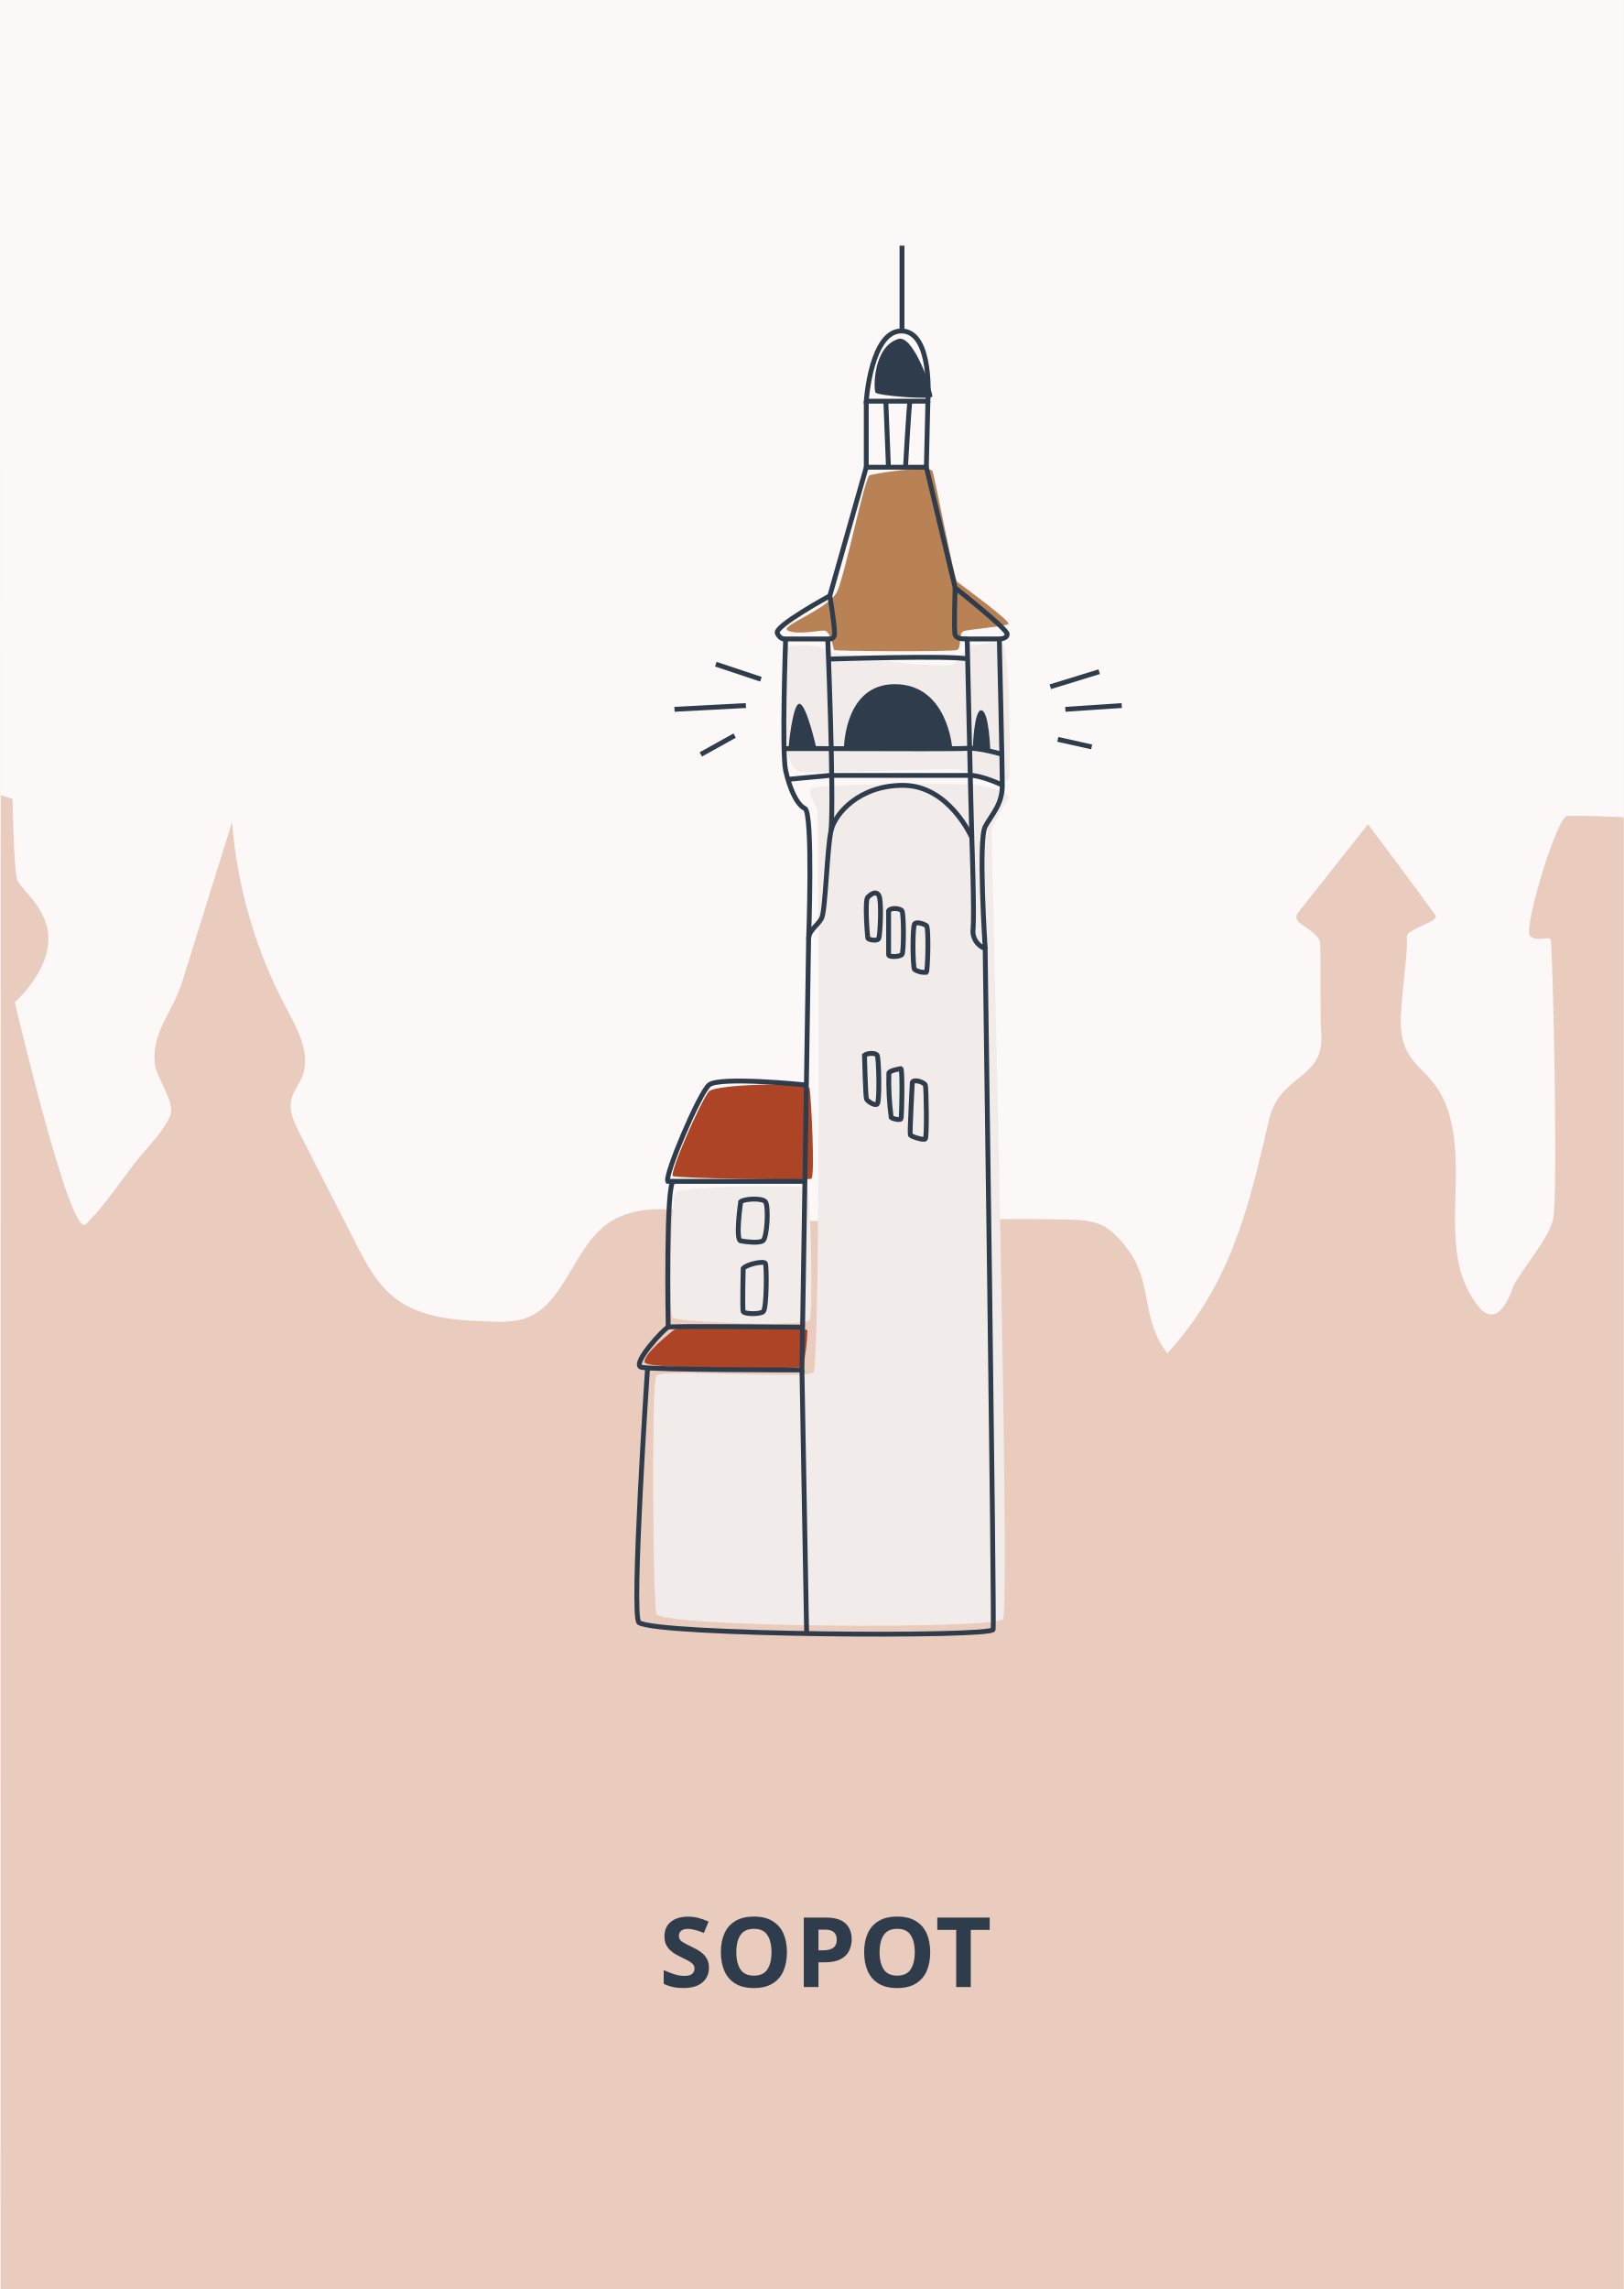
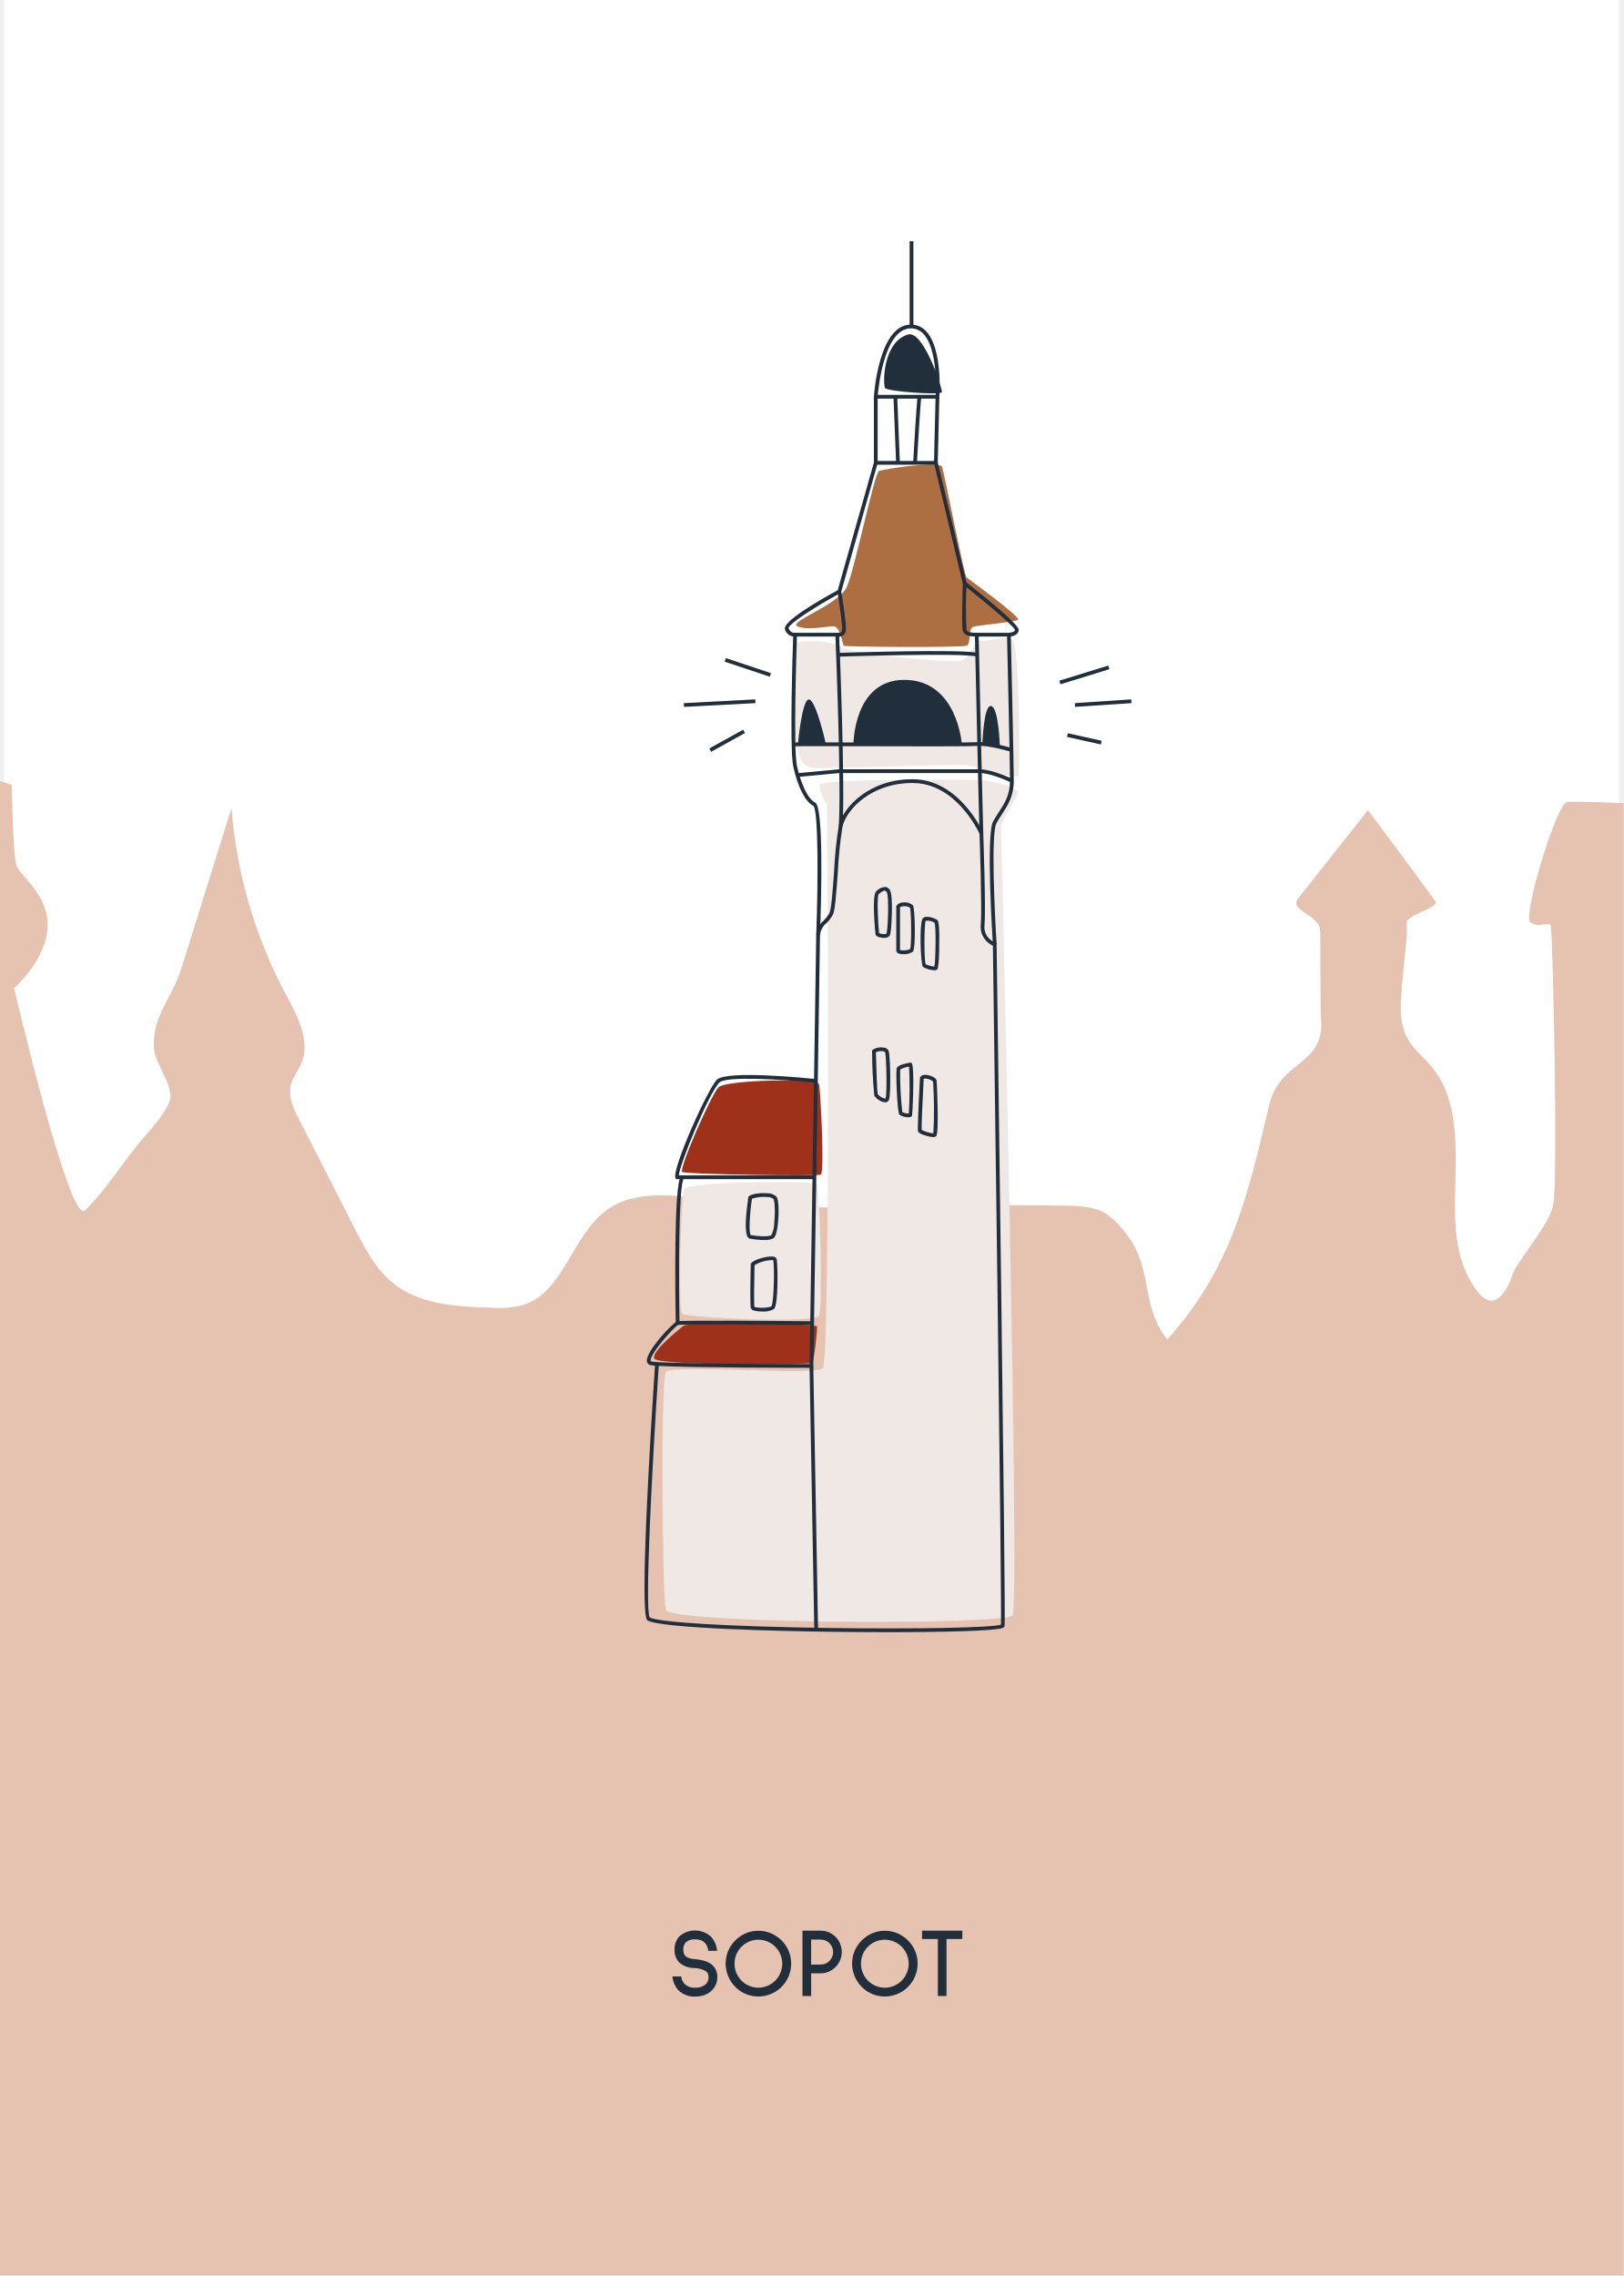
- <svg xmlns="http://www.w3.org/2000/svg" width="300.713" height="423.862" viewBox="0 0 300.713 423.862">
-   <g id="SLIDER" transform="translate(922 -7242.137)">
-     <g id="_14_SOPOT" data-name="14 SOPOT" transform="translate(-922 5977.473)">
-       <g id="Group_131" data-name="Group 131" transform="translate(0 1264.665)">
-         <path id="Path_1053" data-name="Path 1053" d="M300.713,1688.527V1264.665H0l.139,423.862Z" transform="translate(0 -1264.665)" fill="#fcf8f7" />
+ <svg xmlns="http://www.w3.org/2000/svg" width="353.891" height="496" viewBox="0 0 353.891 496">
+   <g id="_14" data-name="14" transform="translate(10580.891 -13859)">
+     <rect id="Rectangle_275" data-name="Rectangle 275" width="352" height="496" transform="translate(-10580 13859)" fill="#fff" />
+     <g id="sopot" transform="translate(-15803.499 13518.161)">
+       <path id="Path_2494" data-name="Path 2494" d="M5576.5,817.995h-353.89V492.317l2.566.811s.252,15.311,1.006,17.574,7.294,6.539,6.791,13.693-7.294,13.048-7.294,13.048,12.074,51.737,15.451,48.429c5.01-4.908,8.564-11.113,13.217-16.361,1.633-1.841,4.554-5.258,5.291-7.606.917-2.923-3.209-8.1-3.449-11.158-.567-7.217,3.809-10.777,5.969-17.687l10.894-34.858a103.482,103.482,0,0,0,11.843,40.567c2.5,4.68,5.443,10.067,3.425,14.973-.694,1.689-1.945,3.151-2.351,4.932-.568,2.5.629,5.022,1.794,7.305l12.108,23.741c2.268,4.447,4.651,9.037,8.568,12.131,5.809,4.587,13.771,5,21.169,5.223a21.489,21.489,0,0,0,6.894-.54c9.045-2.748,10.741-15.343,18.448-20.819,6.116-4.345,14.389-3.2,21.836-2.284,29.122,3.6,49.134.724,78.469,1.416,2.8.065,5.723.2,8.15,1.587a17.385,17.385,0,0,1,4.646,4.519c5.958,7.462,2.993,15.583,8.95,23.045,13.737-15.138,17.55-30.983,22.163-50.9,2.372-10.243,12.3-8.606,11.364-19.079-.207-2.314-.078-16.587-.191-19.118-.16-3.6-6.986-4.266-4.753-7.088q7.578-9.578,15.153-19.159,7.457,9.841,14.7,19.84c1.019,1.407-6.376,2.967-6.227,4.7.241,2.807-.658,8.235-1.246,16.23-1.027,13.972,7.828,10.522,10.921,24.186s-2.786,28.8,5.721,39.929c4.793,6.268,7.811-4.129,7.811-4.129,2.264-4.318,7.546-10.094,8.678-14.564s-.051-58.907-.5-60.938c-.251-1.132-3.022.608-4.531-.916s5.789-25.83,8.053-26.1,12.383.241,12.383.241Z" transform="translate(0 18.749)" fill="#e6c2b0" />
+       <g id="Group_457" data-name="Group 457" transform="translate(5369.156 761.538)">
+         <path id="Path_2495" data-name="Path 2495" d="M5353.172,705.94a2.364,2.364,0,0,0-.953-.846,3.4,3.4,0,0,0-1.445-.268,2.715,2.715,0,0,0-2.035.621,2.18,2.18,0,0,0-.557,1.606,2.336,2.336,0,0,0,.173.975,1.444,1.444,0,0,0,.512.609,3.587,3.587,0,0,0,1.691.471,11.666,11.666,0,0,1,2.023.333,5.452,5.452,0,0,1,1.445.609,3.384,3.384,0,0,1,1.564,3.084,3.767,3.767,0,0,1-.322,1.542,4.226,4.226,0,0,1-.9,1.3,4.27,4.27,0,0,1-1.617.985,5.891,5.891,0,0,1-1.937.321A5.033,5.033,0,0,1,5347.2,716a5.085,5.085,0,0,1-1.392-3.083l.042-.021h1.884a2.791,2.791,0,0,0,.772,1.692,3.179,3.179,0,0,0,2.247.771,3.38,3.38,0,0,0,2.142-.621,1.944,1.944,0,0,0,.792-1.6,2.377,2.377,0,0,0-.117-.783,1.331,1.331,0,0,0-.44-.589,5.418,5.418,0,0,0-2.719-.705,4.912,4.912,0,0,1-3.082-1.179,3.732,3.732,0,0,1-1.049-2.826,4.025,4.025,0,0,1,1.134-2.976,5.194,5.194,0,0,1,6.808.15,5.368,5.368,0,0,1,1.329,3.084h-1.927A3.346,3.346,0,0,0,5353.172,705.94Z" transform="translate(-5345.805 -702.879)" fill="#212e3b" />
+         <path id="Path_2496" data-name="Path 2496" d="M5359.942,716.71a6.865,6.865,0,0,1-2.28-1.551,7.14,7.14,0,0,1-1.542-2.3,7.193,7.193,0,0,1-.012-5.526,7.267,7.267,0,0,1,3.834-3.842,6.885,6.885,0,0,1,2.75-.558,6.967,6.967,0,0,1,2.762.558,7.185,7.185,0,0,1,3.833,3.832,6.955,6.955,0,0,1,.557,2.762,7.034,7.034,0,0,1-.557,2.774,7.157,7.157,0,0,1-3.833,3.842,7.163,7.163,0,0,1-5.512.011Zm.749-11.434a5.188,5.188,0,0,0-3.2,4.807,5.245,5.245,0,0,0,.407,2.045,5.184,5.184,0,0,0,9.592,0,5.246,5.246,0,0,0,.407-2.045,5.211,5.211,0,0,0-7.2-4.807Z" transform="translate(-5343.956 -702.869)" fill="#212e3b" />
+         <path id="Path_2497" data-name="Path 2497" d="M5371.523,712.207v4.946h-1.884V702.914h4a4.383,4.383,0,0,1,1.734.354,4.6,4.6,0,0,1,1.479.995,4.831,4.831,0,0,1,1,1.511,4.641,4.641,0,0,1-1,5.063,4.773,4.773,0,0,1-1.479,1.008,4.29,4.29,0,0,1-1.734.363Zm0-7.344v5.44h2.118a2.494,2.494,0,0,0,1.884-.814,2.716,2.716,0,0,0,0-3.834,2.574,2.574,0,0,0-1.884-.792Z" transform="translate(-5341.288 -702.872)" fill="#212e3b" />
+         <path id="Path_2498" data-name="Path 2498" d="M5383.108,716.71a6.875,6.875,0,0,1-2.28-1.551,7.139,7.139,0,0,1-1.542-2.3,7.193,7.193,0,0,1-.012-5.526,7.264,7.264,0,0,1,3.834-3.842,6.885,6.885,0,0,1,2.75-.558,6.967,6.967,0,0,1,2.762.558,7.185,7.185,0,0,1,3.833,3.832,6.963,6.963,0,0,1,.556,2.762,7.042,7.042,0,0,1-.556,2.774,7.157,7.157,0,0,1-3.833,3.842,7.164,7.164,0,0,1-5.512.011Zm.75-11.434a5.188,5.188,0,0,0-3.2,4.807,5.245,5.245,0,0,0,.407,2.045,5.184,5.184,0,0,0,9.592,0,5.255,5.255,0,0,0,.407-2.045,5.211,5.211,0,0,0-7.2-4.807Z" transform="translate(-5339.565 -702.869)" fill="#212e3b" />
+         <path id="Path_2499" data-name="Path 2499" d="M5396.876,704.734v12.419h-1.884V704.734h-3.448v-1.82h8.779v1.82Z" transform="translate(-5337.136 -702.872)" fill="#212e3b" />
      </g>
-       <path id="Path_1054" data-name="Path 1054" d="M300.65,1622.338H.077V1345.725l2.178.69s.214,13,.856,14.927,6.194,5.553,5.768,11.629-6.2,11.083-6.2,11.083S12.938,1428,15.806,1425.186c4.254-4.167,7.273-9.439,11.226-13.9,1.386-1.564,3.866-4.467,4.492-6.461.779-2.481-2.725-6.883-2.928-9.477-.483-6.129,3.235-9.154,5.068-15.023l9.253-29.606a87.916,87.916,0,0,0,10.058,34.456c2.122,3.975,4.623,8.549,2.91,12.716-.59,1.435-1.651,2.676-2,4.189-.483,2.122.534,4.266,1.524,6.2L65.7,1428.454c1.927,3.776,3.951,7.675,7.277,10.3,4.934,3.9,11.7,4.249,17.98,4.436a18.175,18.175,0,0,0,5.855-.459c7.684-2.333,9.124-13.03,15.669-17.683,5.2-3.691,12.222-2.721,18.545-1.94,24.736,3.055,41.733.615,66.649,1.2,2.376.056,4.861.167,6.923,1.347a14.813,14.813,0,0,1,3.947,3.838c5.059,6.338,2.541,13.236,7.6,19.574,11.668-12.857,14.906-26.315,18.823-43.229,2.016-8.7,10.451-7.309,9.653-16.205-.176-1.963-.067-14.087-.162-16.236-.136-3.056-5.935-3.624-4.038-6.022l12.872-16.273q6.333,8.36,12.485,16.852c.865,1.2-5.417,2.52-5.29,3.989.205,2.383-.56,6.994-1.057,13.784-.872,11.867,6.648,8.938,9.275,20.542s-2.367,24.462,4.861,33.915c4.069,5.324,6.632-3.508,6.632-3.508,1.924-3.666,6.411-8.572,7.371-12.368s-.044-50.031-.427-51.758c-.214-.96-2.569.516-3.849-.777s4.917-21.94,6.839-22.17,10.518.205,10.518.205Z" transform="translate(0.063 66.189)" fill="#e9ccbd" />
-       <text id="SOPOT" transform="translate(149.372 1632.61)" fill="#2e3c4b" font-size="18" font-family="SulphurPoint-Bold, Sulphur Point" font-weight="700" letter-spacing="0.025em">
-         <tspan x="-27.279" y="0">SOPOT</tspan>
-       </text>
-       <g id="sopot_kolor" data-name="sopot kolor" transform="translate(119.389 1327.382)">
-         <path id="Path_1055" data-name="Path 1055" d="M76.32,1377.5c1.353-1.415,18.392-1.735,18.639-.558s1.059,16.411.312,16.721-24.9-.062-25.64-.5S74.957,1378.927,76.32,1377.5Z" transform="translate(-64.403 -1238.109)" fill="#ae4426" />
-         <path id="Path_1056" data-name="Path 1056" d="M72.076,1401.545c.743-1.114,24.663-.463,24.8,0a33.753,33.753,0,0,1-.848,6.781c-.312.373-28.552.558-29.25-.788S72.076,1401.545,72.076,1401.545Z" transform="translate(-66.725 -1217.935)" fill="#ae4426" />
-         <path id="Path_1057" data-name="Path 1057" d="M68.189,1455.2c.994-1.455,27.719.743,29.094-.65s.946-103.576.7-104.32-1.488-2.554-1.333-3.691,29.568-1.114,31.117-.754,6.38,1.2,5.544,2.589-3.159,5.2-3.066,6.223,3.542,143.752,2.138,145.655-63.539,1.58-64.189-1.021S67.25,1456.576,68.189,1455.2Z" transform="translate(-66.02 -1263.14)" fill="#f1ece9" />
-         <path id="Path_1058" data-name="Path 1058" d="M94.546,1300.246c2.9-.917,6.44,10.033,6.316,10.651s-10.156-.124-10.527-.743S89.84,1301.733,94.546,1300.246Z" transform="translate(-47.578 -1300.192)" fill="#2e3c4b" />
-         <path id="Path_1059" data-name="Path 1059" d="M108.186,1313.8c.26.23,4.084,20.188,4.58,20.56s9.989,7.308,9.515,7.8-7.41.99-8.338,1.362-.311,3.1-1.177,3.468-22.667.247-22.79,0-.619-3.591-1.858-3.591-4.917.835-6.687,0,7.679-3.964,9.164-7.308,5.079-21.055,5.946-21.428S107.074,1312.813,108.186,1313.8Z" transform="translate(-54.898 -1289.351)" fill="#b98255" />
-         <path id="Path_1060" data-name="Path 1060" d="M81.65,1331.927c2-.349,5.746-.479,7.944.868s20.649,3.034,22.338,2.547,2.452-3.884,3.84-3.709,4.721-1.162,5.8-.007,1.515,24.305.93,25.046-7.867-2.062-10.569-2.062-26.857.732-27.279.609,1.41-.122-.42-.122-3.5-3.41-3.273-11.217S80.493,1332.129,81.65,1331.927Z" transform="translate(-55.118 -1274.913)" fill="#f1ece9" />
-         <path id="Path_1061" data-name="Path 1061" d="M70.219,1387.724c1.806-1.235,23.986-1.462,24.512-.732s1.1,23.09.365,24.391-24.649.407-25.373-.489S69.533,1388.194,70.219,1387.724Z" transform="translate(-64.559 -1229.656)" fill="#f1ece9" />
-         <path id="Path_1062" data-name="Path 1062" d="M107.092,1347.209s-.85-11.8-10.636-11.8c-9.406,0-9.406,11.875-9.406,11.875" transform="translate(-50.129 -1271.437)" fill="#2e3c4b" />
-         <path id="Path_1063" data-name="Path 1063" d="M81.4,1345.474s.743-8.25,2.044-8.063,3.064,8.063,3.064,8.063" transform="translate(-54.742 -1269.804)" fill="#2e3c4b" />
-         <path id="Path_1064" data-name="Path 1064" d="M100.185,1345.009s.249-7.3,1.642-6.93,1.591,7.423,1.591,7.423" transform="translate(-39.404 -1269.267)" fill="#2e3c4b" />
+       <g id="sopot_kolor" data-name="sopot kolor" transform="translate(5365.155 413.68)">
+         <path id="Path_2500" data-name="Path 2500" d="M5355.5,548.658c1.595-1.667,21.656-2.041,21.947-.657s1.246,19.322.368,19.687-29.314-.073-30.189-.583S5353.9,550.335,5355.5,548.658Z" transform="translate(-5341.473 -384.538)" fill="#9f311b" />
+         <path id="Path_2501" data-name="Path 2501" d="M5348.742,592.3c.875-1.313,29.038-.547,29.2,0s-.63,7.546-1,7.984-33.616.655-34.437-.93S5348.742,592.3,5348.742,592.3Z" transform="translate(-5342.441 -376.118)" fill="#9f311b" />
+         <path id="Path_2502" data-name="Path 2502" d="M5344.7,621.118c1.171-1.713,32.636.874,34.254-.766s1.115-121.948.819-122.823-1.75-3.008-1.57-4.348,34.814-1.311,36.638-.887,7.511,1.407,6.527,3.048-3.718,6.125-3.609,7.328,4.169,169.251,2.515,171.493-74.809,1.859-75.574-1.2S5343.595,622.732,5344.7,621.118Z" transform="translate(-5342.147 -394.985)" fill="#efe8e5" />
+         <path id="Path_2503" data-name="Path 2503" d="M5389.749,410.513c3.417-1.079,7.583,11.812,7.437,12.541s-11.958-.146-12.4-.875S5384.207,412.263,5389.749,410.513Z" transform="translate(-5334.451 -410.449)" fill="#212e3b" />
+         <path id="Path_2504" data-name="Path 2504" d="M5400.245,434.717c.306.272,4.808,23.769,5.391,24.207s11.761,8.6,11.2,9.187-8.724,1.167-9.817,1.6-.365,3.646-1.386,4.084-26.686.291-26.831,0-.729-4.229-2.188-4.229-5.79.984-7.874,0,9.04-4.667,10.791-8.6,5.979-24.79,7-25.228S5398.936,433.55,5400.245,434.717Z" transform="translate(-5337.506 -405.924)" fill="#ad6e42" />
+         <path id="Path_2505" data-name="Path 2505" d="M5368.834,467.027c2.358-.41,6.765-.565,9.352,1.022s24.313,3.572,26.3,3,2.886-4.571,4.521-4.368,5.56-1.368,6.827-.007,1.785,28.616,1.1,29.489-9.263-2.429-12.442-2.429-31.623.861-32.118.719,1.659-.144-.5-.144-4.118-4.016-3.854-13.208S5367.472,467.263,5368.834,467.027Z" transform="translate(-5337.597 -399.899)" fill="#efe8e5" />
+         <path id="Path_2506" data-name="Path 2506" d="M5348.2,567.117c2.126-1.455,28.239-1.724,28.86-.862s1.292,27.185.429,28.716-29.02.479-29.873-.573S5347.392,567.671,5348.2,567.117Z" transform="translate(-5341.538 -381.01)" fill="#efe8e5" />
+         <path id="Path_2507" data-name="Path 2507" d="M5402.582,487.659s-1-13.891-12.523-13.891c-11.075,0-11.075,13.978-11.075,13.978" transform="translate(-5335.515 -398.447)" fill="#212e3b" />
+         <path id="Path_2508" data-name="Path 2508" d="M5368.827,486.858s.874-9.713,2.406-9.494,3.609,9.494,3.609,9.494" transform="translate(-5337.44 -397.766)" fill="#212e3b" />
+         <path id="Path_2509" data-name="Path 2509" d="M5402.6,486.719s.292-8.6,1.933-8.158,1.873,8.74,1.873,8.74" transform="translate(-5331.039 -397.542)" fill="#212e3b" />
      </g>
-       <g id="sopot-2" data-name="sopot" transform="translate(117.937 1310.158)">
-         <path id="Path_1065" data-name="Path 1065" d="M94.487,1386.09H70.154c-1.486,0-.992,27-.992,27" transform="translate(-63.346 -1212.829)" fill="none" stroke="#2e3c4b" stroke-miterlimit="10" stroke-width="0.9" />
-         <path id="Path_1066" data-name="Path 1066" d="M94.783,1376.606s-16.194-1.673-18.058,0-8.233,16.725-7.622,17.835h1.07" transform="translate(-63.364 -1221.18)" fill="none" stroke="#2e3c4b" stroke-miterlimit="10" stroke-width="0.9" />
-         <path id="Path_1067" data-name="Path 1067" d="M89.139,1373.393c.558-.432,2.044-.494,2.354,0s.494,8.67,0,9.043-1.8-.558-1.982-.93S89.139,1373.393,89.139,1373.393Z" transform="translate(-46.97 -1223.48)" fill="none" stroke="#2e3c4b" stroke-miterlimit="10" stroke-width="0.9" />
-         <path id="Path_1068" data-name="Path 1068" d="M93.879,1374.6c.311.186.185,8.979,0,9.29s-1.548,0-1.8-.249a51.039,51.039,0,0,1-.432-8.236C91.836,1374.912,93.879,1374.6,93.879,1374.6Z" transform="translate(-44.96 -1222.21)" fill="none" stroke="#2e3c4b" stroke-miterlimit="10" stroke-width="0.9" />
-         <path id="Path_1069" data-name="Path 1069" d="M94.19,1376.128c.311-.681,2.231,0,2.416.5s.309,9.66,0,9.969-2.663-.433-2.787-.743S94.19,1376.128,94.19,1376.128Z" transform="translate(-43.165 -1221.198)" fill="none" stroke="#2e3c4b" stroke-miterlimit="10" stroke-width="0.9" />
-         <path id="Path_1070" data-name="Path 1070" d="M89.61,1357.454c.589-.532,1.479-1.239,2.04-.309s.243,7.245,0,7.926-1.978.249-2.04,0S88.992,1358.012,89.61,1357.454Z" transform="translate(-46.822 -1236.833)" fill="none" stroke="#2e3c4b" stroke-miterlimit="10" stroke-width="0.9" />
-         <path id="Path_1071" data-name="Path 1071" d="M91.6,1358.7c.36-.62,2.1-.5,2.469,0s.374,7.74,0,8.113-2.456.558-2.469,0S91.6,1358.7,91.6,1358.7Z" transform="translate(-44.963 -1235.537)" fill="none" stroke="#2e3c4b" stroke-miterlimit="10" stroke-width="0.9" />
-         <path id="Path_1072" data-name="Path 1072" d="M94.389,1359.922c.34-.436,1.677,0,2.171.311s.251,8.483,0,8.67a3.7,3.7,0,0,1-2.171-.5C94.017,1368.1,93.955,1360.479,94.389,1359.922Z" transform="translate(-42.931 -1234.346)" fill="none" stroke="#2e3c4b" stroke-miterlimit="10" stroke-width="0.9" />
-         <path id="Path_1073" data-name="Path 1073" d="M76.723,1388.387c.65-.558,3.947-.743,4.574,0s.351,6.781-.487,7.246-3.064.186-4.087,0S76.723,1388.387,76.723,1388.387Z" transform="translate(-57.479 -1211.353)" fill="none" stroke="#2e3c4b" stroke-miterlimit="10" stroke-width="0.9" />
-         <path id="Path_1074" data-name="Path 1074" d="M76.812,1395.475c.558-.745,3.853-1.488,4.109-.93s.256,8.362-.392,8.917-3.531.465-3.717,0S76.812,1395.475,76.812,1395.475Z" transform="translate(-57.103 -1206.085)" fill="none" stroke="#2e3c4b" stroke-miterlimit="10" stroke-width="0.9" />
-         <path id="Path_1075" data-name="Path 1075" d="M67.919,1453.6s-3.075,46.162-1.588,47.152c3.522,2.349,65.357,2.765,65.6,1.279s-1.486-126.1-1.486-126.1a3.383,3.383,0,0,1-2.229-3.7c.247-2.974-.247-16.845-.247-16.845s-4.154-9.593-12.634-9.662c-8.1-.064-12.687,5.157-13.43,8.376s-1.023,14.663-1.724,16.149-2.434,2.229-2.434,3.963-1.239,79.764-1.239,79.764-27.744,0-29.726-.5,4.211-7.185,4.954-7.432,24.772,0,24.772,0" transform="translate(-65.925 -1245.789)" fill="none" stroke="#2e3c4b" stroke-miterlimit="10" stroke-width="0.9" />
-         <line id="Line_535" data-name="Line 535" x1="0.867" y1="48.81" transform="translate(30.588 208.189)" fill="none" stroke="#2e3c4b" stroke-miterlimit="10" stroke-width="0.9" />
-         <path id="Path_1076" data-name="Path 1076" d="M85.51,1386.4s.843-23.457-.687-24.2-2.832-3.715-3.575-7.06,0-24.338,0-24.338h7.8s1.168,28.362.616,35.484" transform="translate(-53.683 -1257.974)" fill="none" stroke="#2e3c4b" stroke-miterlimit="10" stroke-width="0.9" />
-         <path id="Path_1077" data-name="Path 1077" d="M102.944,1388.116s-1.312-20.156,0-22.573,3.17-4.062,3.17-7.7-.556-27.045-.556-27.045H99.612s.667,30.612.856,36.77" transform="translate(-38.419 -1257.974)" fill="none" stroke="#2e3c4b" stroke-miterlimit="10" stroke-width="0.9" />
-         <path id="Path_1078" data-name="Path 1078" d="M81.334,1345.439l7.758-.728H115.1c2.22,0,5.935,1.778,5.935,1.778" transform="translate(-53.343 -1246.616)" fill="none" stroke="#2e3c4b" stroke-miterlimit="10" stroke-width="0.9" />
-         <path id="Path_1079" data-name="Path 1079" d="M80.94,1342.013s5.8-.024,11.995,0c9.1.035,20.6.056,21.924-.055,2.229-.185,6.5,1.114,6.5,1.114" transform="translate(-53.665 -1248.879)" fill="none" stroke="#2e3c4b" stroke-miterlimit="10" stroke-width="0.9" />
-         <path id="Path_1080" data-name="Path 1080" d="M85.605,1333s22.819-.743,25.526,0" transform="translate(-49.856 -1256.452)" fill="none" stroke="#2e3c4b" stroke-miterlimit="10" stroke-width="0.9" />
-         <path id="Path_1081" data-name="Path 1081" d="M81.807,1345.1s-.952.233-1.548-1.068,9.731-6.921,9.731-6.921l6.75-23.815h11.13l5.335,22.329s9.637,7.593,9.637,8.568c0,.906-1.462.906-1.462.906" transform="translate(-54.241 -1272.27)" fill="none" stroke="#2e3c4b" stroke-miterlimit="10" stroke-width="0.9" />
-         <path id="Path_1082" data-name="Path 1082" d="M85.776,1326.4s1.048,6.292.85,7.277c-.185.928-1.23.712-1.23.712" transform="translate(-50.027 -1261.565)" fill="none" stroke="#2e3c4b" stroke-miterlimit="10" stroke-width="0.9" />
-         <path id="Path_1083" data-name="Path 1083" d="M100.67,1335.061c-1.115,0-1.951-.093-2.229-.743s0-8.732,0-8.732" transform="translate(-39.477 -1262.233)" fill="none" stroke="#2e3c4b" stroke-miterlimit="10" stroke-width="0.9" />
-         <path id="Path_1084" data-name="Path 1084" d="M89.321,1312.409h11.415s.961-12.819-4.8-13S89.321,1312.409,89.321,1312.409Z" transform="translate(-46.822 -1283.612)" fill="none" stroke="#2e3c4b" stroke-miterlimit="10" stroke-width="0.9" />
-         <line id="Line_536" data-name="Line 536" y2="12.228" transform="translate(42.5 28.797)" fill="none" stroke="#2e3c4b" stroke-miterlimit="10" stroke-width="0.9" />
-         <line id="Line_537" data-name="Line 537" x2="0.486" y2="12.228" transform="translate(46.123 28.797)" fill="none" stroke="#2e3c4b" stroke-miterlimit="10" stroke-width="0.9" />
-         <path id="Path_1085" data-name="Path 1085" d="M94.158,1306.563c-.185.463-.836,12.227-.836,12.227" transform="translate(-43.555 -1277.766)" fill="none" stroke="#2e3c4b" stroke-miterlimit="10" stroke-width="0.9" />
-         <line id="Line_538" data-name="Line 538" x1="0.286" y2="12.228" transform="translate(53.628 28.797)" fill="none" stroke="#2e3c4b" stroke-miterlimit="10" stroke-width="0.9" />
-         <line id="Line_539" data-name="Line 539" y1="15.792" transform="translate(49.117)" fill="none" stroke="#2e3c4b" stroke-miterlimit="10" stroke-width="0.9" />
-         <line id="Line_540" data-name="Line 540" y1="2.784" x2="9.049" transform="translate(76.588 78.889)" fill="none" stroke="#2e3c4b" stroke-miterlimit="10" stroke-width="0.9" />
-         <line id="Line_541" data-name="Line 541" y1="0.696" x2="10.441" transform="translate(79.372 85.154)" fill="none" stroke="#2e3c4b" stroke-miterlimit="10" stroke-width="0.9" />
-         <line id="Line_542" data-name="Line 542" x2="6.264" y2="1.392" transform="translate(77.98 91.418)" fill="none" stroke="#2e3c4b" stroke-miterlimit="10" stroke-width="0.9" />
-         <line id="Line_543" data-name="Line 543" x1="8.353" y1="2.784" transform="translate(14.64 77.497)" fill="none" stroke="#2e3c4b" stroke-miterlimit="10" stroke-width="0.9" />
-         <line id="Line_544" data-name="Line 544" x1="13.225" y2="0.696" transform="translate(6.983 85.154)" fill="none" stroke="#2e3c4b" stroke-miterlimit="10" stroke-width="0.9" />
-         <line id="Line_545" data-name="Line 545" x1="6.264" y2="3.48" transform="translate(11.856 90.722)" fill="none" stroke="#2e3c4b" stroke-miterlimit="10" stroke-width="0.9" />
+       <g id="sopot-2" data-name="sopot" transform="translate(5363.075 393.402)">
+         <path id="Path_2510" data-name="Path 2510" d="M5346.433,596.754c-.094-5.057-.473-30.367,1.148-32.018a.587.587,0,0,1,.428-.189h28.648v.818h-28.533c-1.023,1.633-1.081,20.008-.872,31.374Z" transform="translate(-5339.625 -360.963)" fill="#212e3b" />
+         <path id="Path_2511" data-name="Path 2511" d="M5348.012,568.851h-1.5l-.117-.212c-.96-1.747,7.118-19.756,9.061-21.5,2.267-2.031,19.611-.306,21.579-.1l-.083.815c-7.594-.784-19.438-1.46-20.947-.1-2.2,1.971-8.731,17.806-8.893,20.283h.9Z" transform="translate(-5339.628 -364.448)" fill="#212e3b" />
+         <path id="Path_2512" data-name="Path 2512" d="M5385.234,553.07a1.588,1.588,0,0,1-.367-.046,3.7,3.7,0,0,1-1.989-1.376,96.99,96.99,0,0,1-.48-9.724l0-.207.164-.127a3.436,3.436,0,0,1,2.38-.448,1.4,1.4,0,0,1,.988.555c.346.554.41,4.753.417,5.59.056,5.17-.333,5.46-.519,5.6A.959.959,0,0,1,5385.234,553.07Zm-2.012-10.934c.083,3.387.261,8.685.4,9.182a3.264,3.264,0,0,0,1.428.908c.172.04.258.02.278,0,.362-.732.2-9.356-.115-10.125a.874.874,0,0,0-.422-.157A2.914,2.914,0,0,0,5383.222,542.136Z" transform="translate(-5332.79 -365.408)" fill="#212e3b" />
+         <path id="Path_2513" data-name="Path 2513" d="M5389.429,555.8a3.436,3.436,0,0,1-1.921-.564c-.509-.509-.808-9.591-.6-10.131.263-.7,1.959-1.059,2.946-1.209l.146-.021.126.075c.79.472.191,11.415.142,11.5a.775.775,0,0,1-.612.338A1.593,1.593,0,0,1,5389.429,555.8Zm-1.294-1.11a3.34,3.34,0,0,0,1.417.288,93.151,93.151,0,0,0,.062-10.211,4.859,4.859,0,0,0-1.951.645A71.938,71.938,0,0,0,5388.135,554.691Z" transform="translate(-5331.947 -364.881)" fill="#212e3b" />
+         <path id="Path_2514" data-name="Path 2514" d="M5394.128,559.687a4.159,4.159,0,0,1-.807-.1c-.022,0-2.241-.479-2.5-1.122-.119-.3.019-4.206.41-11.619l.035-.149c.1-.226.369-.6,1.192-.576.791.026,2.156.514,2.408,1.186.035.088.585,11.493-.094,12.171A.821.821,0,0,1,5394.128,559.687Zm-2.533-1.557a7.1,7.1,0,0,0,2.565.742,97.859,97.859,0,0,0-.062-11.291,2.743,2.743,0,0,0-1.759-.641.6.6,0,0,0-.293.064C5391.838,550.955,5391.546,557.189,5391.6,558.13Z" transform="translate(-5331.199 -364.455)" fill="#212e3b" />
+         <path id="Path_2515" data-name="Path 2515" d="M5384.938,522.807c-.05,0-.1,0-.157,0-.016,0-1.543-.093-1.7-.736-.021-.077-.873-8.472.123-9.372h0a2.815,2.815,0,0,1,2.049-.988,1.378,1.378,0,0,1,.979.716c.767,1.273.322,8.879.034,9.683C5386.166,522.373,5385.867,522.807,5384.938,522.807Zm-1.082-1.041a2.619,2.619,0,0,0,1.449.178c.059-.017.163-.055.184-.117.268-.748.6-8.041.036-8.983-.181-.3-.343-.321-.4-.33-.419-.052-1.1.535-1.369.776C5383.3,514.018,5383.695,520.566,5383.856,521.766Zm-.107-8.465Z" transform="translate(-5332.728 -370.981)" fill="#212e3b" />
+         <path id="Path_2516" data-name="Path 2516" d="M5388.352,525.819a2.876,2.876,0,0,1-1-.144.729.729,0,0,1-.526-.667c-.014-.653,0-9.2,0-9.562v-.109l.057-.1a1.75,1.75,0,0,1,1.49-.692,2.636,2.636,0,0,1,2.1.653c.436.583.646,9.408-.04,10.087A3.473,3.473,0,0,1,5388.352,525.819Zm-.711-.906a3.665,3.665,0,0,0,2.209-.2c.307-.705.3-8.278-.059-9.043a2.172,2.172,0,0,0-1.376-.3,1.379,1.379,0,0,0-.773.222C5387.639,516.7,5387.63,523.913,5387.641,524.912Z" transform="translate(-5331.952 -370.441)" fill="#212e3b" />
+         <path id="Path_2517" data-name="Path 2517" d="M5394.273,528.826a5.249,5.249,0,0,1-2.476-.73c-.505-.421-.843-9.547-.061-10.555h0c.659-.845,2.628-.025,3.1.27.231.145.417.419.5,2.445,0,.079.148,7.981-.47,8.439A1.018,1.018,0,0,1,5394.273,528.826Zm-.014-.651Zm-1.884-.671a5.377,5.377,0,0,0,1.922.513c.256-1.372.381-8.619.032-9.554a2.98,2.98,0,0,0-1.937-.427C5392.038,518.8,5392.03,526.494,5392.375,527.5Zm-.314-9.711.323.251Z" transform="translate(-5331.106 -369.943)" fill="#212e3b" />
+         <path id="Path_2518" data-name="Path 2518" d="M5363.2,578.023a18.852,18.852,0,0,1-3.069-.306c-1.056-.192-1.168-3.218-.332-8.992l.021-.152.117-.1c.635-.545,2.559-.763,3.969-.646a2.923,2.923,0,0,1,1.995.694c.718.848.546,5.151.18,7.158-.272,1.494-.606,1.851-.866,2A4.478,4.478,0,0,1,5363.2,578.023Zm-2.615-9c-.5,3.5-.713,7.472-.25,7.915,1.62.281,3.756.426,4.483.02a5.729,5.729,0,0,0,.628-2.635c.278-2.611.093-4.962-.169-5.272a2.409,2.409,0,0,0-1.437-.407A7.785,7.785,0,0,0,5360.583,569.02Z" transform="translate(-5337.177 -360.347)" fill="#212e3b" />
+         <path id="Path_2519" data-name="Path 2519" d="M5362.729,591.4a7.635,7.635,0,0,1-1.671-.163c-.478-.118-.746-.29-.849-.546-.225-.564-.095-6.879-.028-9.567l0-.131.08-.1c.665-.889,3.53-1.6,4.728-1.471a.913.913,0,0,1,.81.452c.245.532.481,10.081-.567,10.982A4.393,4.393,0,0,1,5362.729,591.4ZM5361,581.29c-.078,3.314-.153,8.594-.019,9.113.313.218,3.142.319,3.721-.178.524-.705.686-9.07.354-10.029A7.794,7.794,0,0,0,5361,581.29Z" transform="translate(-5337.018 -358.148)" fill="#212e3b" />
+         <path id="Path_2520" data-name="Path 2520" d="M5393.762,677.849c-4.433,0-9.065-.036-13.55-.1-8.435-.125-36.168-.673-38.9-2.494-1.788-1.192.783-42.224,1.663-55.48a7.45,7.45,0,0,1-1-.124.964.964,0,0,1-.767-.953c-.084-2.207,5.665-8.28,6.572-8.583.875-.293,23.759-.077,29.038-.024.375-23.7,1.3-82.551,1.3-84.167a4.581,4.581,0,0,1,1.635-3.161,6.941,6.941,0,0,0,1.27-1.681c.4-.84.7-5.02.992-9.062a90.232,90.232,0,0,1,1.009-9.867c.956-4.15,6.738-10.248,16.215-10.179,10.134.081,15.2,11.506,15.247,11.622l.034.147c.023.669.581,16.4.29,19.881a3.561,3.561,0,0,0,2.333,3.929l.288.087,0,.3c.083,5.992,2.039,146.778,1.745,148.544a.586.586,0,0,1-.393.433C5417.293,677.567,5406.325,677.849,5393.762,677.849Zm-49.97-58.021c-1.41,21.242-3.081,53.073-1.972,54.793,1.628,1.072,16.885,2,38.817,2.314,19.247.274,35.912-.052,37.75-.732.212-5.51-1.663-140.918-1.76-147.977a4.417,4.417,0,0,1-2.628-4.67c.276-3.311-.245-18.456-.289-19.7-.429-.93-5.273-10.987-14.472-11.062h-.169c-8.893,0-14.347,5.678-15.239,9.545a90.453,90.453,0,0,0-.99,9.742c-.378,5.211-.64,8.441-1.069,9.352a7.579,7.579,0,0,1-1.411,1.888,3.847,3.847,0,0,0-1.416,2.6c0,2.021-1.446,93-1.458,93.919l-.007.4h-.4C5375.89,620.245,5351.021,620.239,5343.792,619.828Zm12.081-9.045c-4.34,0-7.477.032-7.85.114-.788.346-6.126,6.186-5.993,7.792.009.1.028.138.146.167,1.786.446,23.107.569,34.5.571.017-1.06.066-4.119.134-8.516C5370.3,610.843,5361.917,610.782,5355.873,610.782Z" transform="translate(-5340.693 -374.719)" fill="#212e3b" />
+         <rect id="Rectangle_389" data-name="Rectangle 389" width="0.82" height="57.477" transform="matrix(1, -0.018, 0.018, 1, 35.971, 245.124)" fill="#212e3b" />
+         <path id="Path_2521" data-name="Path 2521" d="M5373.841,531.024l-.818-.03c.462-12.912.408-27.157-.607-28.124-1.743-.842-3.4-4.055-4.4-8.575-.877-3.943-.045-27.747-.011-28.758l.016-.395h9.973l.017.393c.015.334,1.37,33.513.726,41.828l-.817-.063c.6-7.776-.559-37.559-.711-41.339h-8.4c-.107,3.188-.79,24.585,0,28.158.937,4.215,2.463,7.293,3.986,8.032C5374.644,503.045,5374.142,522.64,5373.841,531.024Z" transform="translate(-5335.591 -379.804)" fill="#212e3b" />
+         <path id="Path_2522" data-name="Path 2522" d="M5405.151,533.058c-.064-.974-1.535-23.885.048-26.8.393-.722.827-1.388,1.247-2.034,1.254-1.923,2.437-3.74,2.437-6.833,0-3.944-.565-28.02-.645-31.432h-6.183c.09,4.055.792,36.128,1,42.871l-.82.025c-.219-7.169-1-42.935-1.007-43.3l-.009-.418h7.819l.009.4c.006.276.656,27.615.656,31.851,0,3.336-1.307,5.341-2.57,7.28-.411.632-.836,1.285-1.213,1.978-1.22,2.247-.378,19.787.049,26.354Z" transform="translate(-5329.221 -379.804)" fill="#212e3b" />
+         <path id="Path_2523" data-name="Path 2523" d="M5415.283,493.02c-.043-.02-4.321-2.052-6.81-2.052h-30.625l-9.1.855-.078-.816,9.136-.856h30.663c2.675,0,6.981,2.045,7.163,2.132Z" transform="translate(-5335.39 -375.064)" fill="#212e3b" />
+         <path id="Path_2524" data-name="Path 2524" d="M5415.469,487.3c-.05-.016-4.995-1.51-7.5-1.3-1.56.132-14.917.108-25.847.065-7.3-.027-14.118,0-14.119,0l0-.82s6.827-.03,14.124,0c15.652.059,24.564.039,25.777-.062,2.661-.226,7.6,1.265,7.808,1.328Z" transform="translate(-5335.518 -376.009)" fill="#212e3b" />
+         <path id="Path_2525" data-name="Path 2525" d="M5376.4,469.7l-.026-.818c1.1-.037,26.966-.867,30.174.014l-.217.79C5403.244,468.836,5376.672,469.691,5376.4,469.7Z" transform="translate(-5333.93 -379.169)" fill="#212e3b" />
+         <path id="Path_2526" data-name="Path 2526" d="M5368.437,471.945a2.193,2.193,0,0,1-1.988-1.516c-.743-1.617,6.8-6.042,11.484-8.6l7.984-28.171h13.736l6.323,26.465c4.309,3.4,11.393,9.159,11.393,10.323s-1.34,1.475-2.132,1.475v-.818c.013,0,1.312-.034,1.312-.657-.237-.767-5.876-5.581-11.19-9.767l-.112-.089-.033-.138-6.206-25.974h-12.469l-7.91,27.907-.152.082c-5.413,2.945-11.262,6.705-11.274,7.646.527,1.135,1.267,1.016,1.351,1l.189.8A1.324,1.324,0,0,1,5368.437,471.945Z" transform="translate(-5335.821 -385.771)" fill="#212e3b" />
+         <path id="Path_2527" data-name="Path 2527" d="M5376.325,467.431a1.963,1.963,0,0,1-.386-.036l.168-.8c.132.027.835.127.964-.517.159-.791-.531-5.585-1-8.42l.809-.134c.128.766,1.238,7.516,1,8.715a1.415,1.415,0,0,1-.6.934A1.728,1.728,0,0,1,5376.325,467.431Z" transform="translate(-5334.013 -381.249)" fill="#212e3b" />
+         <path id="Path_2528" data-name="Path 2528" d="M5402.077,467.674c-1.275,0-2.558-.087-3-1.123-.337-.789-.109-8.2-.033-10.456l.821.029a94.4,94.4,0,0,0-.032,10.111c.223.515,1.025.621,2.247.621Z" transform="translate(-5329.662 -381.519)" fill="#212e3b" />
+         <path id="Path_2529" data-name="Path 2529" d="M5396.957,424.819H5382.7l.027-.437c.042-.645,1.1-15.7,8.056-15.7l.156,0a4.471,4.471,0,0,1,3.277,1.568c3.5,3.892,2.8,13.765,2.77,14.184ZM5383.583,424h12.608c.092-1.852.314-9.972-2.582-13.2a3.634,3.634,0,0,0-2.693-1.3l-.127,0C5385.2,409.506,5383.807,421.535,5383.583,424Z" transform="translate(-5332.731 -390.505)" fill="#212e3b" />
+         <rect id="Rectangle_390" data-name="Rectangle 390" width="0.82" height="14.398" transform="translate(49.996 33.904)" fill="#212e3b" />
+         <rect id="Rectangle_391" data-name="Rectangle 391" width="0.818" height="14.409" transform="translate(54.264 33.921) rotate(-2.278)" fill="#212e3b" />
+         <path id="Path_2530" data-name="Path 2530" d="M5390.735,436.349l-.817-.046c.179-3.264.786-13.961,1.011-14.527l.763.3-.382-.152.389.131C5391.539,422.649,5391.035,430.928,5390.735,436.349Z" transform="translate(-5331.363 -388.024)" fill="#212e3b" />
+         <rect id="Rectangle_392" data-name="Rectangle 392" width="14.402" height="0.82" transform="translate(63.093 48.292) rotate(-88.62)" fill="#212e3b" />
+         <rect id="Rectangle_393" data-name="Rectangle 393" width="0.82" height="18.593" transform="translate(57.786)" fill="#212e3b" />
+         <rect id="Rectangle_394" data-name="Rectangle 394" width="11.147" height="0.819" transform="translate(90.422 95.774) rotate(-17.151)" fill="#212e3b" />
+         <path id="Path_2531" data-name="Path 2531" d="M5419.594,478.978l-.053-.818,12.292-.819.054.818Z" transform="translate(-5325.749 -377.492)" fill="#212e3b" />
+         <path id="Path_2532" data-name="Path 2532" d="M5425.485,485.988l-7.376-1.639.18-.8,7.375,1.639Z" transform="translate(-5326.019 -376.315)" fill="#212e3b" />
+         <path id="Path_2533" data-name="Path 2533" d="M5365.218,473.835l-9.834-3.278.26-.777,9.834,3.278Z" transform="translate(-5337.909 -378.925)" fill="#212e3b" />
+         <path id="Path_2534" data-name="Path 2534" d="M5347.94,478.978l-.045-.818,15.571-.819.044.818Z" transform="translate(-5339.328 -377.492)" fill="#212e3b" />
+         <rect id="Rectangle_395" data-name="Rectangle 395" width="8.437" height="0.819" transform="translate(14.126 110.55) rotate(-28.999)" fill="#212e3b" />
      </g>
    </g>
  </g>
</svg>
